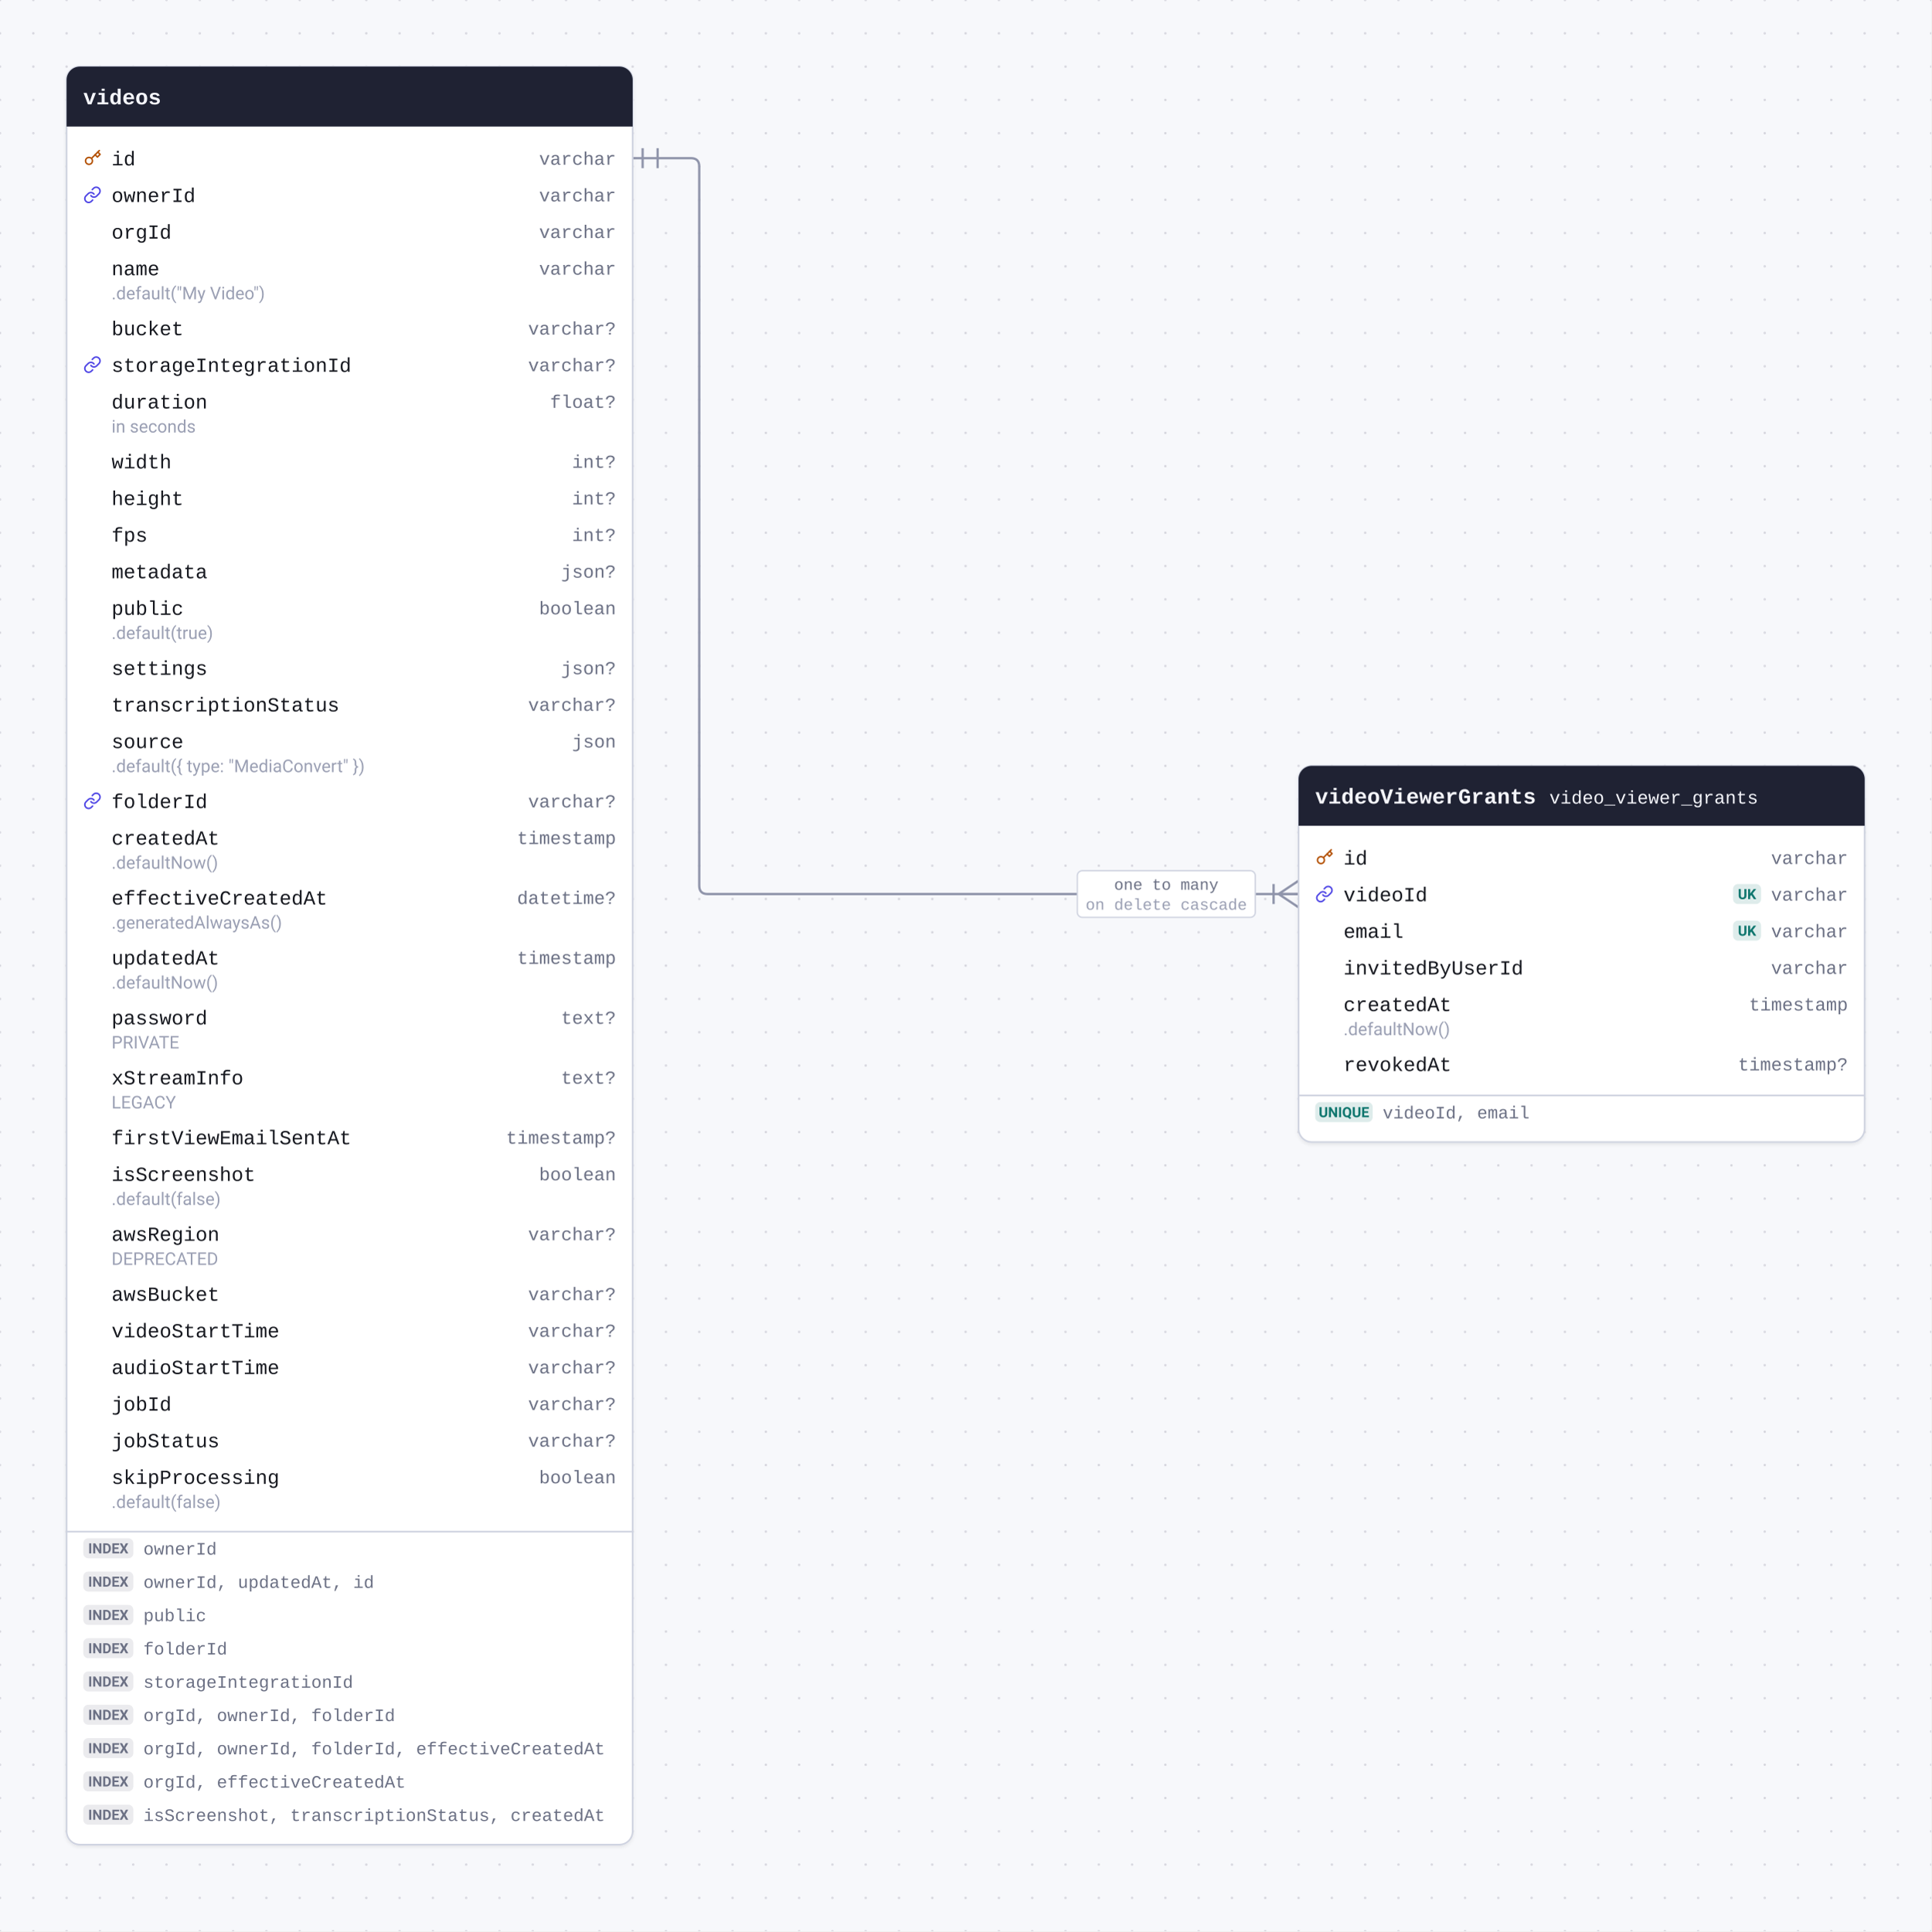
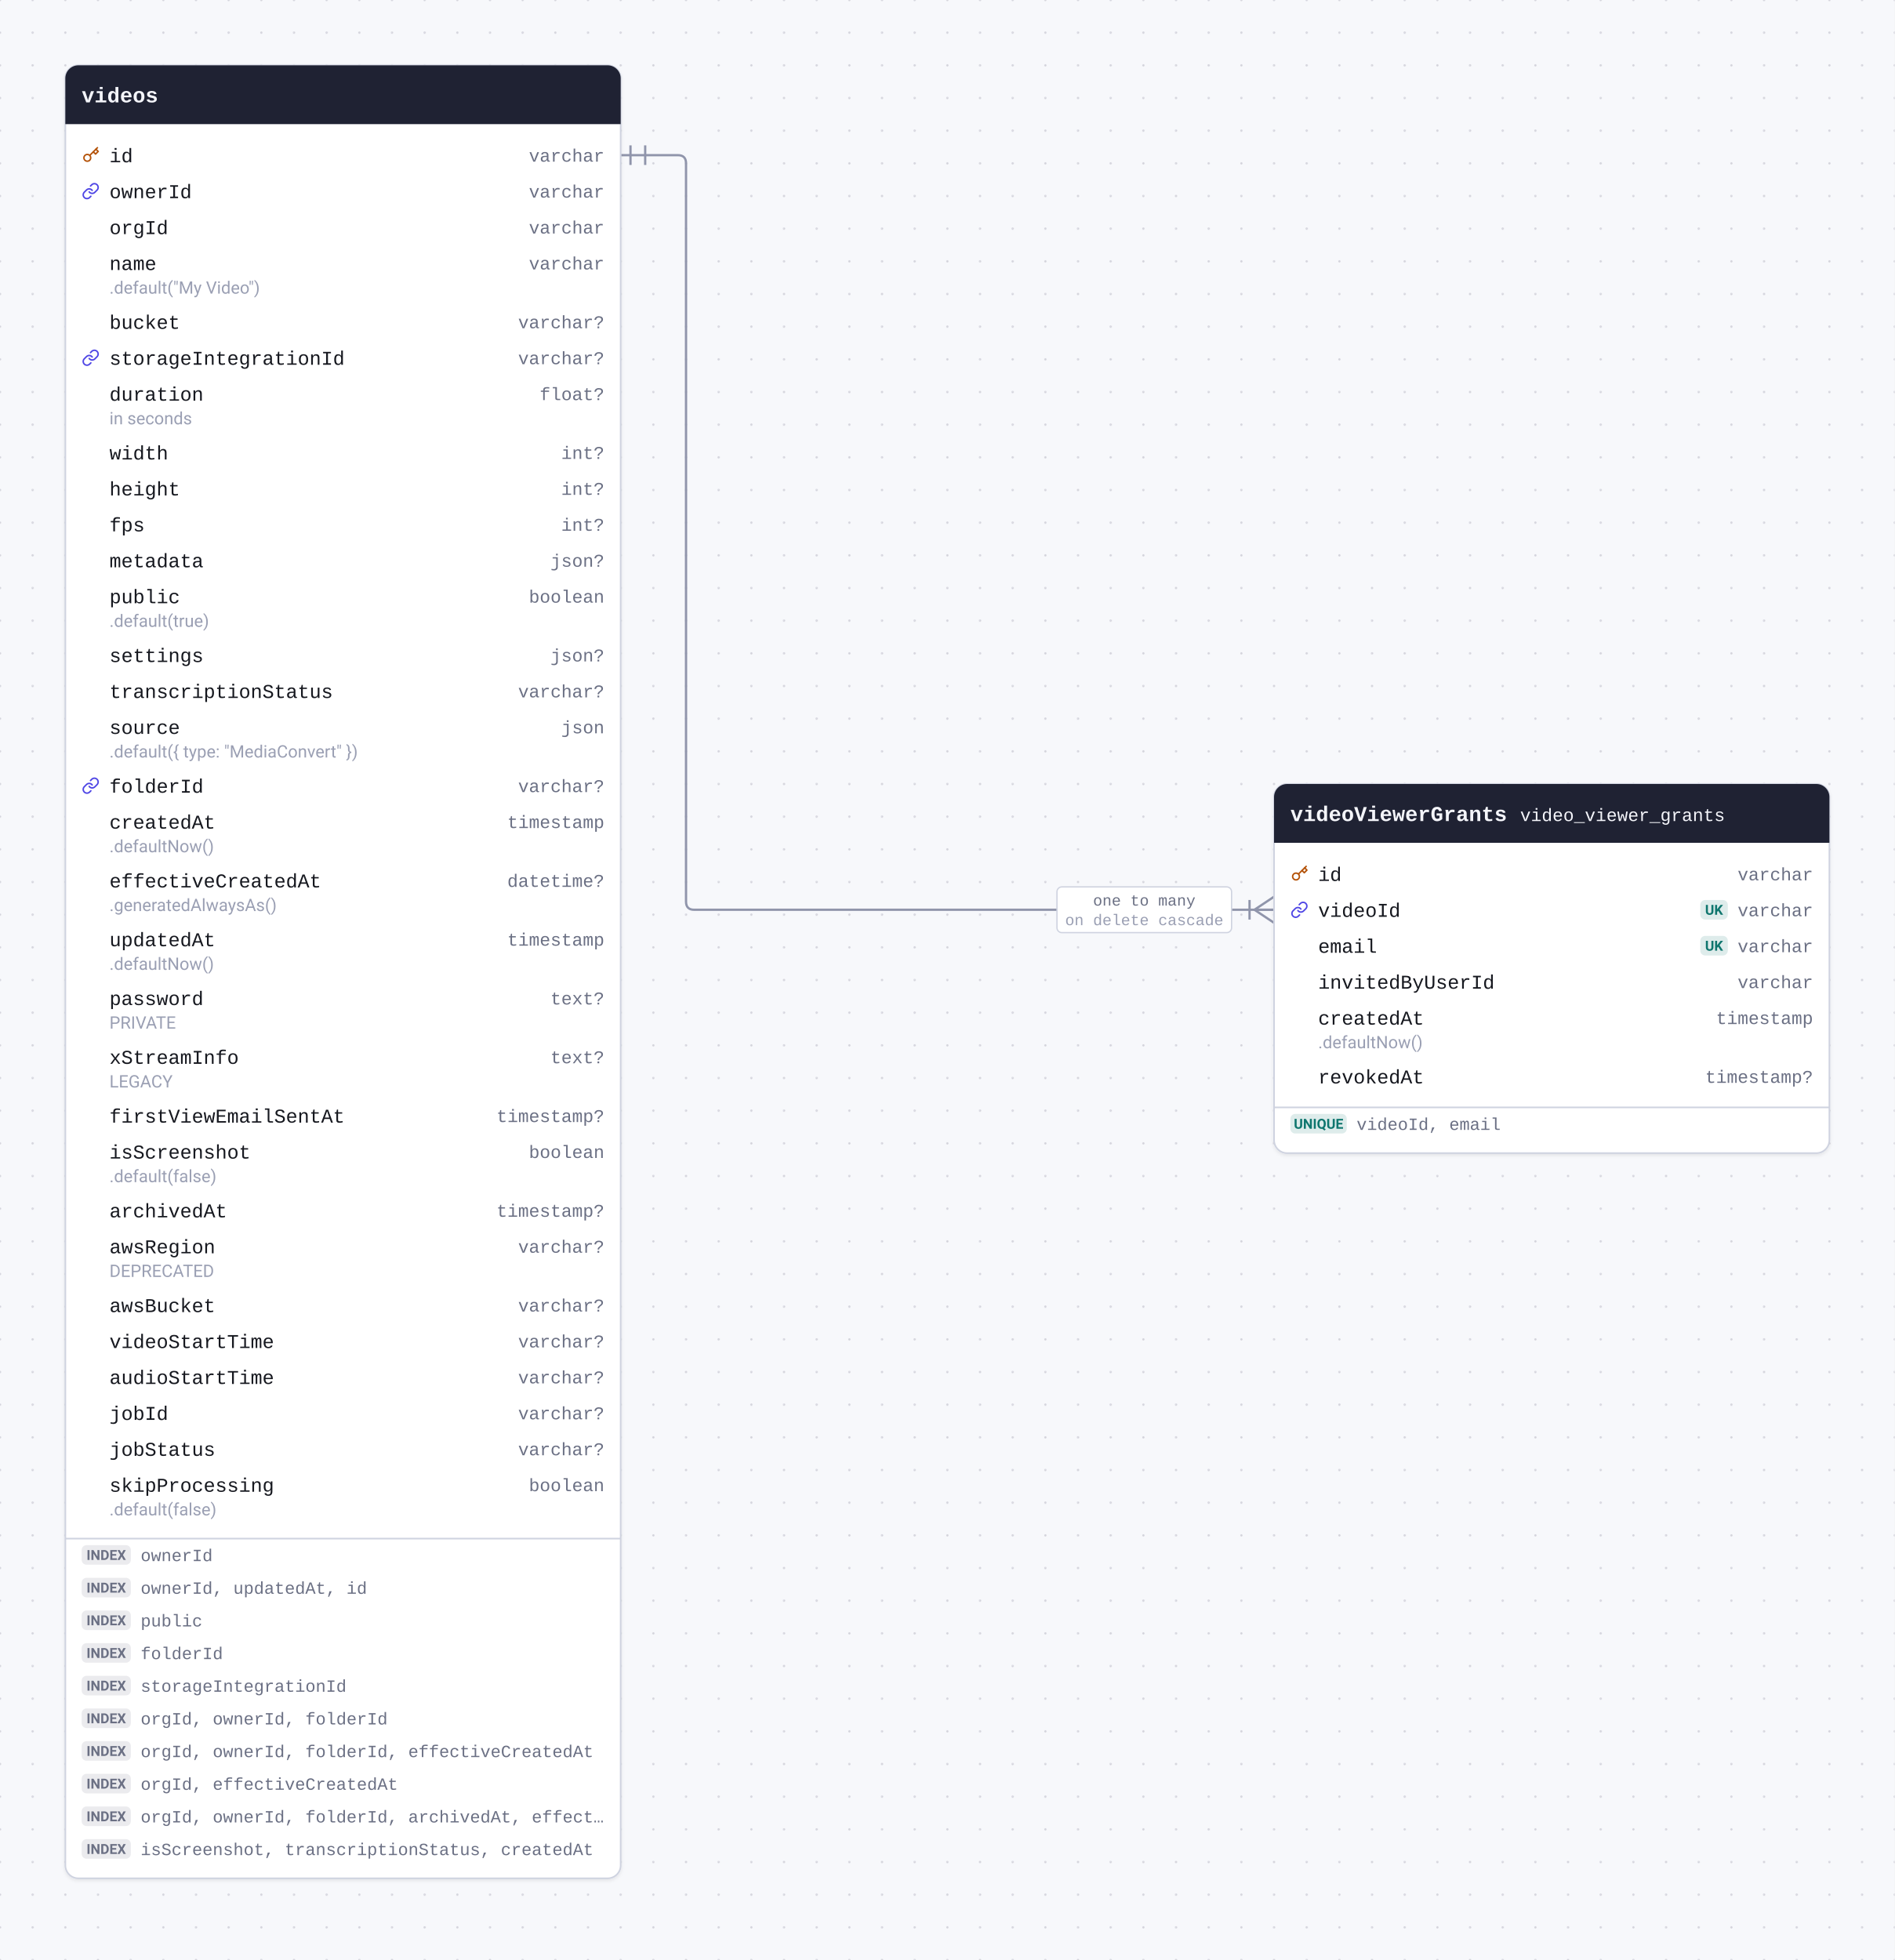
- <svg xmlns="http://www.w3.org/2000/svg" width="1160" height="1160" viewBox="0 0 1160 1160">
+ <svg xmlns="http://www.w3.org/2000/svg" width="1160" height="1200" viewBox="0 0 1160 1200">
  <defs>
    <pattern id="dots" x="-0.7" y="-0.7" width="20" height="20" patternUnits="userSpaceOnUse">
      <circle cx="0.7" cy="0.7" r="0.7" fill="#d4d4dc" />
    </pattern>
    <filter id="node-shadow" x="-5%" y="-5%" width="110%" height="115%">
      <feDropShadow dx="0" dy="1" stdDeviation="1" flood-color="#000000" flood-opacity="0.08" />
    </filter>
  </defs>
-   <rect x="0" y="0" width="1160" height="1160" fill="#f7f8fb" />
-   <rect x="0" y="0" width="1160" height="1160" fill="url(#dots)" />
+   <rect x="0" y="0" width="1160" height="1200" fill="#f7f8fb" />
+   <rect x="0" y="0" width="1160" height="1200" fill="url(#dots)" />
  <g class="relation-edge">
-     <path d="M380 95L400 95L 415,95Q 420,95 420,100L 420,532Q 420,537 425,537L760 537L780 537" fill="none" stroke="#9095ab" stroke-width="1.4" />
+     <path d="M380 95L400 95L 415,95Q 420,95 420,100L 420,552Q 420,557 425,557L760 557L780 557" fill="none" stroke="#9095ab" stroke-width="1.4" />
    <g transform="translate(380 95) scale(-1 1)" fill="none" stroke="#9095ab" stroke-width="1.4">
      <path d="M-6 -6 L-6 6" />
      <path d="M-15 -6 L-15 6" />
    </g>
-     <g transform="translate(780 537)" fill="none" stroke="#9095ab" stroke-width="1.4">
+     <g transform="translate(780 557)" fill="none" stroke="#9095ab" stroke-width="1.4">
      <path d="M0 -8 L-12 0 L0 8 M-12 0 L0 0" />
      <path d="M-15 -6 L-15 6" />
    </g>
  </g>
  <g class="model-node">
    <clipPath id="node-clip-0">
-       <rect x="40" y="40" width="340" height="1068" rx="8" />
+       <rect x="40" y="40" width="340" height="1110" rx="8" />
    </clipPath>
-     <rect x="40" y="40" width="340" height="1068" rx="8" fill="#ffffff" stroke="#cfd3e0" filter="url(#node-shadow)" />
+     <rect x="40" y="40" width="340" height="1110" rx="8" fill="#ffffff" stroke="#cfd3e0" filter="url(#node-shadow)" />
    <rect x="40" y="40" width="340" height="36" fill="#1f2233" clip-path="url(#node-clip-0)" />
    <text x="50" y="62.68" font-family="ui-monospace, SF Mono, Menlo, Consolas, Liberation Mono, DejaVu Sans Mono, monospace" font-size="13" font-weight="700" fill="#f4f5fa">videos</text>
    <g transform="translate(50 89.5) scale(0.46)" fill="none" stroke="#b45309" stroke-width="2" stroke-linecap="round" stroke-linejoin="round">
      <circle cx="7.5" cy="15.5" r="4.5" />
      <path d="m21 2-9.6 9.6" />
      <path d="m15.5 7.5 3 3L22 7l-3-3" />
    </g>
    <text x="67" y="99.32" font-family="ui-monospace, SF Mono, Menlo, Consolas, Liberation Mono, DejaVu Sans Mono, monospace" font-size="12" fill="#16181f">id</text>
    <text x="370" y="98.96" font-family="ui-monospace, SF Mono, Menlo, Consolas, Liberation Mono, DejaVu Sans Mono, monospace" font-size="11" text-anchor="end" fill="#6b7084">varchar</text>
    <g transform="translate(50 111.5) scale(0.46)" fill="none" stroke="#4f46e5" stroke-width="2" stroke-linecap="round" stroke-linejoin="round">
      <path d="M10 13a5 5 0 0 0 7.54.54l3-3a5 5 0 0 0-7.07-7.07l-1.72 1.71" />
      <path d="M14 11a5 5 0 0 0-7.54-.54l-3 3a5 5 0 0 0 7.07 7.07l1.71-1.71" />
    </g>
    <text x="67" y="121.32" font-family="ui-monospace, SF Mono, Menlo, Consolas, Liberation Mono, DejaVu Sans Mono, monospace" font-size="12" fill="#16181f">ownerId</text>
    <text x="370" y="120.96" font-family="ui-monospace, SF Mono, Menlo, Consolas, Liberation Mono, DejaVu Sans Mono, monospace" font-size="11" text-anchor="end" fill="#6b7084">varchar</text>
    <text x="67" y="143.32" font-family="ui-monospace, SF Mono, Menlo, Consolas, Liberation Mono, DejaVu Sans Mono, monospace" font-size="12" fill="#16181f">orgId</text>
    <text x="370" y="142.96" font-family="ui-monospace, SF Mono, Menlo, Consolas, Liberation Mono, DejaVu Sans Mono, monospace" font-size="11" text-anchor="end" fill="#6b7084">varchar</text>
    <text x="67" y="165.32" font-family="ui-monospace, SF Mono, Menlo, Consolas, Liberation Mono, DejaVu Sans Mono, monospace" font-size="12" fill="#16181f">name</text>
    <text x="370" y="164.96" font-family="ui-monospace, SF Mono, Menlo, Consolas, Liberation Mono, DejaVu Sans Mono, monospace" font-size="11" text-anchor="end" fill="#6b7084">varchar</text>
    <text x="67" y="179.78" font-family="ui-sans-serif, -apple-system, Segoe UI, Roboto, Helvetica Neue, Arial, DejaVu Sans, sans-serif" font-size="10.5" fill="#9a9fb3">.default("My Video")</text>
    <text x="67" y="201.32" font-family="ui-monospace, SF Mono, Menlo, Consolas, Liberation Mono, DejaVu Sans Mono, monospace" font-size="12" fill="#16181f">bucket</text>
    <text x="370" y="200.96" font-family="ui-monospace, SF Mono, Menlo, Consolas, Liberation Mono, DejaVu Sans Mono, monospace" font-size="11" text-anchor="end" fill="#6b7084">varchar?</text>
    <g transform="translate(50 213.5) scale(0.46)" fill="none" stroke="#4f46e5" stroke-width="2" stroke-linecap="round" stroke-linejoin="round">
      <path d="M10 13a5 5 0 0 0 7.54.54l3-3a5 5 0 0 0-7.07-7.07l-1.72 1.71" />
      <path d="M14 11a5 5 0 0 0-7.54-.54l-3 3a5 5 0 0 0 7.07 7.07l1.71-1.71" />
    </g>
    <text x="67" y="223.32" font-family="ui-monospace, SF Mono, Menlo, Consolas, Liberation Mono, DejaVu Sans Mono, monospace" font-size="12" fill="#16181f">storageIntegrationId</text>
    <text x="370" y="222.96" font-family="ui-monospace, SF Mono, Menlo, Consolas, Liberation Mono, DejaVu Sans Mono, monospace" font-size="11" text-anchor="end" fill="#6b7084">varchar?</text>
    <text x="67" y="245.32" font-family="ui-monospace, SF Mono, Menlo, Consolas, Liberation Mono, DejaVu Sans Mono, monospace" font-size="12" fill="#16181f">duration</text>
    <text x="370" y="244.96" font-family="ui-monospace, SF Mono, Menlo, Consolas, Liberation Mono, DejaVu Sans Mono, monospace" font-size="11" text-anchor="end" fill="#6b7084">float?</text>
    <text x="67" y="259.78" font-family="ui-sans-serif, -apple-system, Segoe UI, Roboto, Helvetica Neue, Arial, DejaVu Sans, sans-serif" font-size="10.5" fill="#9a9fb3">in seconds</text>
    <text x="67" y="281.32" font-family="ui-monospace, SF Mono, Menlo, Consolas, Liberation Mono, DejaVu Sans Mono, monospace" font-size="12" fill="#16181f">width</text>
    <text x="370" y="280.96" font-family="ui-monospace, SF Mono, Menlo, Consolas, Liberation Mono, DejaVu Sans Mono, monospace" font-size="11" text-anchor="end" fill="#6b7084">int?</text>
    <text x="67" y="303.32" font-family="ui-monospace, SF Mono, Menlo, Consolas, Liberation Mono, DejaVu Sans Mono, monospace" font-size="12" fill="#16181f">height</text>
    <text x="370" y="302.96" font-family="ui-monospace, SF Mono, Menlo, Consolas, Liberation Mono, DejaVu Sans Mono, monospace" font-size="11" text-anchor="end" fill="#6b7084">int?</text>
    <text x="67" y="325.32" font-family="ui-monospace, SF Mono, Menlo, Consolas, Liberation Mono, DejaVu Sans Mono, monospace" font-size="12" fill="#16181f">fps</text>
    <text x="370" y="324.96" font-family="ui-monospace, SF Mono, Menlo, Consolas, Liberation Mono, DejaVu Sans Mono, monospace" font-size="11" text-anchor="end" fill="#6b7084">int?</text>
    <text x="67" y="347.32" font-family="ui-monospace, SF Mono, Menlo, Consolas, Liberation Mono, DejaVu Sans Mono, monospace" font-size="12" fill="#16181f">metadata</text>
    <text x="370" y="346.96" font-family="ui-monospace, SF Mono, Menlo, Consolas, Liberation Mono, DejaVu Sans Mono, monospace" font-size="11" text-anchor="end" fill="#6b7084">json?</text>
    <text x="67" y="369.32" font-family="ui-monospace, SF Mono, Menlo, Consolas, Liberation Mono, DejaVu Sans Mono, monospace" font-size="12" fill="#16181f">public</text>
    <text x="370" y="368.96" font-family="ui-monospace, SF Mono, Menlo, Consolas, Liberation Mono, DejaVu Sans Mono, monospace" font-size="11" text-anchor="end" fill="#6b7084">boolean</text>
    <text x="67" y="383.78" font-family="ui-sans-serif, -apple-system, Segoe UI, Roboto, Helvetica Neue, Arial, DejaVu Sans, sans-serif" font-size="10.5" fill="#9a9fb3">.default(true)</text>
    <text x="67" y="405.32" font-family="ui-monospace, SF Mono, Menlo, Consolas, Liberation Mono, DejaVu Sans Mono, monospace" font-size="12" fill="#16181f">settings</text>
    <text x="370" y="404.96" font-family="ui-monospace, SF Mono, Menlo, Consolas, Liberation Mono, DejaVu Sans Mono, monospace" font-size="11" text-anchor="end" fill="#6b7084">json?</text>
    <text x="67" y="427.32" font-family="ui-monospace, SF Mono, Menlo, Consolas, Liberation Mono, DejaVu Sans Mono, monospace" font-size="12" fill="#16181f">transcriptionStatus</text>
    <text x="370" y="426.96" font-family="ui-monospace, SF Mono, Menlo, Consolas, Liberation Mono, DejaVu Sans Mono, monospace" font-size="11" text-anchor="end" fill="#6b7084">varchar?</text>
    <text x="67" y="449.32" font-family="ui-monospace, SF Mono, Menlo, Consolas, Liberation Mono, DejaVu Sans Mono, monospace" font-size="12" fill="#16181f">source</text>
    <text x="370" y="448.96" font-family="ui-monospace, SF Mono, Menlo, Consolas, Liberation Mono, DejaVu Sans Mono, monospace" font-size="11" text-anchor="end" fill="#6b7084">json</text>
    <text x="67" y="463.78" font-family="ui-sans-serif, -apple-system, Segoe UI, Roboto, Helvetica Neue, Arial, DejaVu Sans, sans-serif" font-size="10.5" fill="#9a9fb3">.default({ type: "MediaConvert" })</text>
    <g transform="translate(50 475.5) scale(0.46)" fill="none" stroke="#4f46e5" stroke-width="2" stroke-linecap="round" stroke-linejoin="round">
      <path d="M10 13a5 5 0 0 0 7.54.54l3-3a5 5 0 0 0-7.07-7.07l-1.72 1.71" />
      <path d="M14 11a5 5 0 0 0-7.54-.54l-3 3a5 5 0 0 0 7.07 7.07l1.71-1.71" />
    </g>
    <text x="67" y="485.32" font-family="ui-monospace, SF Mono, Menlo, Consolas, Liberation Mono, DejaVu Sans Mono, monospace" font-size="12" fill="#16181f">folderId</text>
    <text x="370" y="484.96" font-family="ui-monospace, SF Mono, Menlo, Consolas, Liberation Mono, DejaVu Sans Mono, monospace" font-size="11" text-anchor="end" fill="#6b7084">varchar?</text>
    <text x="67" y="507.32" font-family="ui-monospace, SF Mono, Menlo, Consolas, Liberation Mono, DejaVu Sans Mono, monospace" font-size="12" fill="#16181f">createdAt</text>
    <text x="370" y="506.96" font-family="ui-monospace, SF Mono, Menlo, Consolas, Liberation Mono, DejaVu Sans Mono, monospace" font-size="11" text-anchor="end" fill="#6b7084">timestamp</text>
    <text x="67" y="521.78" font-family="ui-sans-serif, -apple-system, Segoe UI, Roboto, Helvetica Neue, Arial, DejaVu Sans, sans-serif" font-size="10.5" fill="#9a9fb3">.defaultNow()</text>
    <text x="67" y="543.32" font-family="ui-monospace, SF Mono, Menlo, Consolas, Liberation Mono, DejaVu Sans Mono, monospace" font-size="12" fill="#16181f">effectiveCreatedAt</text>
    <text x="370" y="542.96" font-family="ui-monospace, SF Mono, Menlo, Consolas, Liberation Mono, DejaVu Sans Mono, monospace" font-size="11" text-anchor="end" fill="#6b7084">datetime?</text>
    <text x="67" y="557.78" font-family="ui-sans-serif, -apple-system, Segoe UI, Roboto, Helvetica Neue, Arial, DejaVu Sans, sans-serif" font-size="10.5" fill="#9a9fb3">.generatedAlwaysAs()</text>
    <text x="67" y="579.32" font-family="ui-monospace, SF Mono, Menlo, Consolas, Liberation Mono, DejaVu Sans Mono, monospace" font-size="12" fill="#16181f">updatedAt</text>
    <text x="370" y="578.96" font-family="ui-monospace, SF Mono, Menlo, Consolas, Liberation Mono, DejaVu Sans Mono, monospace" font-size="11" text-anchor="end" fill="#6b7084">timestamp</text>
    <text x="67" y="593.78" font-family="ui-sans-serif, -apple-system, Segoe UI, Roboto, Helvetica Neue, Arial, DejaVu Sans, sans-serif" font-size="10.5" fill="#9a9fb3">.defaultNow()</text>
    <text x="67" y="615.32" font-family="ui-monospace, SF Mono, Menlo, Consolas, Liberation Mono, DejaVu Sans Mono, monospace" font-size="12" fill="#16181f">password</text>
    <text x="370" y="614.96" font-family="ui-monospace, SF Mono, Menlo, Consolas, Liberation Mono, DejaVu Sans Mono, monospace" font-size="11" text-anchor="end" fill="#6b7084">text?</text>
    <text x="67" y="629.78" font-family="ui-sans-serif, -apple-system, Segoe UI, Roboto, Helvetica Neue, Arial, DejaVu Sans, sans-serif" font-size="10.5" fill="#9a9fb3">PRIVATE</text>
    <text x="67" y="651.32" font-family="ui-monospace, SF Mono, Menlo, Consolas, Liberation Mono, DejaVu Sans Mono, monospace" font-size="12" fill="#16181f">xStreamInfo</text>
    <text x="370" y="650.96" font-family="ui-monospace, SF Mono, Menlo, Consolas, Liberation Mono, DejaVu Sans Mono, monospace" font-size="11" text-anchor="end" fill="#6b7084">text?</text>
    <text x="67" y="665.78" font-family="ui-sans-serif, -apple-system, Segoe UI, Roboto, Helvetica Neue, Arial, DejaVu Sans, sans-serif" font-size="10.5" fill="#9a9fb3">LEGACY</text>
    <text x="67" y="687.32" font-family="ui-monospace, SF Mono, Menlo, Consolas, Liberation Mono, DejaVu Sans Mono, monospace" font-size="12" fill="#16181f">firstViewEmailSentAt</text>
    <text x="370" y="686.96" font-family="ui-monospace, SF Mono, Menlo, Consolas, Liberation Mono, DejaVu Sans Mono, monospace" font-size="11" text-anchor="end" fill="#6b7084">timestamp?</text>
    <text x="67" y="709.32" font-family="ui-monospace, SF Mono, Menlo, Consolas, Liberation Mono, DejaVu Sans Mono, monospace" font-size="12" fill="#16181f">isScreenshot</text>
    <text x="370" y="708.96" font-family="ui-monospace, SF Mono, Menlo, Consolas, Liberation Mono, DejaVu Sans Mono, monospace" font-size="11" text-anchor="end" fill="#6b7084">boolean</text>
    <text x="67" y="723.78" font-family="ui-sans-serif, -apple-system, Segoe UI, Roboto, Helvetica Neue, Arial, DejaVu Sans, sans-serif" font-size="10.5" fill="#9a9fb3">.default(false)</text>
-     <text x="67" y="745.32" font-family="ui-monospace, SF Mono, Menlo, Consolas, Liberation Mono, DejaVu Sans Mono, monospace" font-size="12" fill="#16181f">awsRegion</text>
-     <text x="370" y="744.96" font-family="ui-monospace, SF Mono, Menlo, Consolas, Liberation Mono, DejaVu Sans Mono, monospace" font-size="11" text-anchor="end" fill="#6b7084">varchar?</text>
-     <text x="67" y="759.78" font-family="ui-sans-serif, -apple-system, Segoe UI, Roboto, Helvetica Neue, Arial, DejaVu Sans, sans-serif" font-size="10.5" fill="#9a9fb3">DEPRECATED</text>
-     <text x="67" y="781.32" font-family="ui-monospace, SF Mono, Menlo, Consolas, Liberation Mono, DejaVu Sans Mono, monospace" font-size="12" fill="#16181f">awsBucket</text>
-     <text x="370" y="780.96" font-family="ui-monospace, SF Mono, Menlo, Consolas, Liberation Mono, DejaVu Sans Mono, monospace" font-size="11" text-anchor="end" fill="#6b7084">varchar?</text>
-     <text x="67" y="803.32" font-family="ui-monospace, SF Mono, Menlo, Consolas, Liberation Mono, DejaVu Sans Mono, monospace" font-size="12" fill="#16181f">videoStartTime</text>
+     <text x="67" y="745.32" font-family="ui-monospace, SF Mono, Menlo, Consolas, Liberation Mono, DejaVu Sans Mono, monospace" font-size="12" fill="#16181f">archivedAt</text>
+     <text x="370" y="744.96" font-family="ui-monospace, SF Mono, Menlo, Consolas, Liberation Mono, DejaVu Sans Mono, monospace" font-size="11" text-anchor="end" fill="#6b7084">timestamp?</text>
+     <text x="67" y="767.32" font-family="ui-monospace, SF Mono, Menlo, Consolas, Liberation Mono, DejaVu Sans Mono, monospace" font-size="12" fill="#16181f">awsRegion</text>
+     <text x="370" y="766.96" font-family="ui-monospace, SF Mono, Menlo, Consolas, Liberation Mono, DejaVu Sans Mono, monospace" font-size="11" text-anchor="end" fill="#6b7084">varchar?</text>
+     <text x="67" y="781.78" font-family="ui-sans-serif, -apple-system, Segoe UI, Roboto, Helvetica Neue, Arial, DejaVu Sans, sans-serif" font-size="10.5" fill="#9a9fb3">DEPRECATED</text>
+     <text x="67" y="803.32" font-family="ui-monospace, SF Mono, Menlo, Consolas, Liberation Mono, DejaVu Sans Mono, monospace" font-size="12" fill="#16181f">awsBucket</text>
    <text x="370" y="802.96" font-family="ui-monospace, SF Mono, Menlo, Consolas, Liberation Mono, DejaVu Sans Mono, monospace" font-size="11" text-anchor="end" fill="#6b7084">varchar?</text>
-     <text x="67" y="825.32" font-family="ui-monospace, SF Mono, Menlo, Consolas, Liberation Mono, DejaVu Sans Mono, monospace" font-size="12" fill="#16181f">audioStartTime</text>
+     <text x="67" y="825.32" font-family="ui-monospace, SF Mono, Menlo, Consolas, Liberation Mono, DejaVu Sans Mono, monospace" font-size="12" fill="#16181f">videoStartTime</text>
    <text x="370" y="824.96" font-family="ui-monospace, SF Mono, Menlo, Consolas, Liberation Mono, DejaVu Sans Mono, monospace" font-size="11" text-anchor="end" fill="#6b7084">varchar?</text>
-     <text x="67" y="847.32" font-family="ui-monospace, SF Mono, Menlo, Consolas, Liberation Mono, DejaVu Sans Mono, monospace" font-size="12" fill="#16181f">jobId</text>
+     <text x="67" y="847.32" font-family="ui-monospace, SF Mono, Menlo, Consolas, Liberation Mono, DejaVu Sans Mono, monospace" font-size="12" fill="#16181f">audioStartTime</text>
    <text x="370" y="846.96" font-family="ui-monospace, SF Mono, Menlo, Consolas, Liberation Mono, DejaVu Sans Mono, monospace" font-size="11" text-anchor="end" fill="#6b7084">varchar?</text>
-     <text x="67" y="869.32" font-family="ui-monospace, SF Mono, Menlo, Consolas, Liberation Mono, DejaVu Sans Mono, monospace" font-size="12" fill="#16181f">jobStatus</text>
+     <text x="67" y="869.32" font-family="ui-monospace, SF Mono, Menlo, Consolas, Liberation Mono, DejaVu Sans Mono, monospace" font-size="12" fill="#16181f">jobId</text>
    <text x="370" y="868.96" font-family="ui-monospace, SF Mono, Menlo, Consolas, Liberation Mono, DejaVu Sans Mono, monospace" font-size="11" text-anchor="end" fill="#6b7084">varchar?</text>
-     <text x="67" y="891.32" font-family="ui-monospace, SF Mono, Menlo, Consolas, Liberation Mono, DejaVu Sans Mono, monospace" font-size="12" fill="#16181f">skipProcessing</text>
-     <text x="370" y="890.96" font-family="ui-monospace, SF Mono, Menlo, Consolas, Liberation Mono, DejaVu Sans Mono, monospace" font-size="11" text-anchor="end" fill="#6b7084">boolean</text>
-     <text x="67" y="905.78" font-family="ui-sans-serif, -apple-system, Segoe UI, Roboto, Helvetica Neue, Arial, DejaVu Sans, sans-serif" font-size="10.5" fill="#9a9fb3">.default(false)</text>
-     <path d="M40 920H380" stroke="#cfd3e0" stroke-width="1" />
-     <rect x="50" y="924" width="30.1" height="12" rx="3" fill="#6b7084" fill-opacity="0.14" />
-     <text x="65.05" y="933.06" font-family="ui-sans-serif, -apple-system, Segoe UI, Roboto, Helvetica Neue, Arial, DejaVu Sans, sans-serif" font-size="8.5" font-weight="600" text-anchor="middle" fill="#6b7084">INDEX</text>
-     <text x="86.1" y="933.78" font-family="ui-monospace, SF Mono, Menlo, Consolas, Liberation Mono, DejaVu Sans Mono, monospace" font-size="10.5" fill="#6b7084">ownerId</text>
-     <rect x="50" y="944" width="30.1" height="12" rx="3" fill="#6b7084" fill-opacity="0.14" />
-     <text x="65.05" y="953.06" font-family="ui-sans-serif, -apple-system, Segoe UI, Roboto, Helvetica Neue, Arial, DejaVu Sans, sans-serif" font-size="8.5" font-weight="600" text-anchor="middle" fill="#6b7084">INDEX</text>
-     <text x="86.1" y="953.78" font-family="ui-monospace, SF Mono, Menlo, Consolas, Liberation Mono, DejaVu Sans Mono, monospace" font-size="10.5" fill="#6b7084">ownerId, updatedAt, id</text>
-     <rect x="50" y="964" width="30.1" height="12" rx="3" fill="#6b7084" fill-opacity="0.14" />
-     <text x="65.05" y="973.06" font-family="ui-sans-serif, -apple-system, Segoe UI, Roboto, Helvetica Neue, Arial, DejaVu Sans, sans-serif" font-size="8.5" font-weight="600" text-anchor="middle" fill="#6b7084">INDEX</text>
-     <text x="86.1" y="973.78" font-family="ui-monospace, SF Mono, Menlo, Consolas, Liberation Mono, DejaVu Sans Mono, monospace" font-size="10.5" fill="#6b7084">public</text>
-     <rect x="50" y="984" width="30.1" height="12" rx="3" fill="#6b7084" fill-opacity="0.14" />
-     <text x="65.05" y="993.06" font-family="ui-sans-serif, -apple-system, Segoe UI, Roboto, Helvetica Neue, Arial, DejaVu Sans, sans-serif" font-size="8.5" font-weight="600" text-anchor="middle" fill="#6b7084">INDEX</text>
-     <text x="86.1" y="993.78" font-family="ui-monospace, SF Mono, Menlo, Consolas, Liberation Mono, DejaVu Sans Mono, monospace" font-size="10.5" fill="#6b7084">folderId</text>
-     <rect x="50" y="1004" width="30.1" height="12" rx="3" fill="#6b7084" fill-opacity="0.14" />
-     <text x="65.05" y="1013.06" font-family="ui-sans-serif, -apple-system, Segoe UI, Roboto, Helvetica Neue, Arial, DejaVu Sans, sans-serif" font-size="8.5" font-weight="600" text-anchor="middle" fill="#6b7084">INDEX</text>
-     <text x="86.1" y="1013.78" font-family="ui-monospace, SF Mono, Menlo, Consolas, Liberation Mono, DejaVu Sans Mono, monospace" font-size="10.5" fill="#6b7084">storageIntegrationId</text>
-     <rect x="50" y="1024" width="30.1" height="12" rx="3" fill="#6b7084" fill-opacity="0.14" />
-     <text x="65.05" y="1033.06" font-family="ui-sans-serif, -apple-system, Segoe UI, Roboto, Helvetica Neue, Arial, DejaVu Sans, sans-serif" font-size="8.5" font-weight="600" text-anchor="middle" fill="#6b7084">INDEX</text>
-     <text x="86.1" y="1033.78" font-family="ui-monospace, SF Mono, Menlo, Consolas, Liberation Mono, DejaVu Sans Mono, monospace" font-size="10.5" fill="#6b7084">orgId, ownerId, folderId</text>
-     <rect x="50" y="1044" width="30.1" height="12" rx="3" fill="#6b7084" fill-opacity="0.14" />
-     <text x="65.05" y="1053.06" font-family="ui-sans-serif, -apple-system, Segoe UI, Roboto, Helvetica Neue, Arial, DejaVu Sans, sans-serif" font-size="8.5" font-weight="600" text-anchor="middle" fill="#6b7084">INDEX</text>
-     <text x="86.1" y="1053.78" font-family="ui-monospace, SF Mono, Menlo, Consolas, Liberation Mono, DejaVu Sans Mono, monospace" font-size="10.5" fill="#6b7084">orgId, ownerId, folderId, effectiveCreatedAt</text>
-     <rect x="50" y="1064" width="30.1" height="12" rx="3" fill="#6b7084" fill-opacity="0.14" />
-     <text x="65.05" y="1073.06" font-family="ui-sans-serif, -apple-system, Segoe UI, Roboto, Helvetica Neue, Arial, DejaVu Sans, sans-serif" font-size="8.5" font-weight="600" text-anchor="middle" fill="#6b7084">INDEX</text>
-     <text x="86.1" y="1073.78" font-family="ui-monospace, SF Mono, Menlo, Consolas, Liberation Mono, DejaVu Sans Mono, monospace" font-size="10.5" fill="#6b7084">orgId, effectiveCreatedAt</text>
-     <rect x="50" y="1084" width="30.1" height="12" rx="3" fill="#6b7084" fill-opacity="0.14" />
-     <text x="65.05" y="1093.06" font-family="ui-sans-serif, -apple-system, Segoe UI, Roboto, Helvetica Neue, Arial, DejaVu Sans, sans-serif" font-size="8.5" font-weight="600" text-anchor="middle" fill="#6b7084">INDEX</text>
-     <text x="86.1" y="1093.78" font-family="ui-monospace, SF Mono, Menlo, Consolas, Liberation Mono, DejaVu Sans Mono, monospace" font-size="10.5" fill="#6b7084">isScreenshot, transcriptionStatus, createdAt</text>
+     <text x="67" y="891.32" font-family="ui-monospace, SF Mono, Menlo, Consolas, Liberation Mono, DejaVu Sans Mono, monospace" font-size="12" fill="#16181f">jobStatus</text>
+     <text x="370" y="890.96" font-family="ui-monospace, SF Mono, Menlo, Consolas, Liberation Mono, DejaVu Sans Mono, monospace" font-size="11" text-anchor="end" fill="#6b7084">varchar?</text>
+     <text x="67" y="913.32" font-family="ui-monospace, SF Mono, Menlo, Consolas, Liberation Mono, DejaVu Sans Mono, monospace" font-size="12" fill="#16181f">skipProcessing</text>
+     <text x="370" y="912.96" font-family="ui-monospace, SF Mono, Menlo, Consolas, Liberation Mono, DejaVu Sans Mono, monospace" font-size="11" text-anchor="end" fill="#6b7084">boolean</text>
+     <text x="67" y="927.78" font-family="ui-sans-serif, -apple-system, Segoe UI, Roboto, Helvetica Neue, Arial, DejaVu Sans, sans-serif" font-size="10.5" fill="#9a9fb3">.default(false)</text>
+     <path d="M40 942H380" stroke="#cfd3e0" stroke-width="1" />
+     <rect x="50" y="946" width="30.1" height="12" rx="3" fill="#6b7084" fill-opacity="0.14" />
+     <text x="65.05" y="955.06" font-family="ui-sans-serif, -apple-system, Segoe UI, Roboto, Helvetica Neue, Arial, DejaVu Sans, sans-serif" font-size="8.5" font-weight="600" text-anchor="middle" fill="#6b7084">INDEX</text>
+     <text x="86.1" y="955.78" font-family="ui-monospace, SF Mono, Menlo, Consolas, Liberation Mono, DejaVu Sans Mono, monospace" font-size="10.5" fill="#6b7084">ownerId</text>
+     <rect x="50" y="966" width="30.1" height="12" rx="3" fill="#6b7084" fill-opacity="0.14" />
+     <text x="65.05" y="975.06" font-family="ui-sans-serif, -apple-system, Segoe UI, Roboto, Helvetica Neue, Arial, DejaVu Sans, sans-serif" font-size="8.5" font-weight="600" text-anchor="middle" fill="#6b7084">INDEX</text>
+     <text x="86.1" y="975.78" font-family="ui-monospace, SF Mono, Menlo, Consolas, Liberation Mono, DejaVu Sans Mono, monospace" font-size="10.5" fill="#6b7084">ownerId, updatedAt, id</text>
+     <rect x="50" y="986" width="30.1" height="12" rx="3" fill="#6b7084" fill-opacity="0.14" />
+     <text x="65.05" y="995.06" font-family="ui-sans-serif, -apple-system, Segoe UI, Roboto, Helvetica Neue, Arial, DejaVu Sans, sans-serif" font-size="8.5" font-weight="600" text-anchor="middle" fill="#6b7084">INDEX</text>
+     <text x="86.1" y="995.78" font-family="ui-monospace, SF Mono, Menlo, Consolas, Liberation Mono, DejaVu Sans Mono, monospace" font-size="10.5" fill="#6b7084">public</text>
+     <rect x="50" y="1006" width="30.1" height="12" rx="3" fill="#6b7084" fill-opacity="0.14" />
+     <text x="65.05" y="1015.06" font-family="ui-sans-serif, -apple-system, Segoe UI, Roboto, Helvetica Neue, Arial, DejaVu Sans, sans-serif" font-size="8.5" font-weight="600" text-anchor="middle" fill="#6b7084">INDEX</text>
+     <text x="86.1" y="1015.78" font-family="ui-monospace, SF Mono, Menlo, Consolas, Liberation Mono, DejaVu Sans Mono, monospace" font-size="10.5" fill="#6b7084">folderId</text>
+     <rect x="50" y="1026" width="30.1" height="12" rx="3" fill="#6b7084" fill-opacity="0.14" />
+     <text x="65.05" y="1035.06" font-family="ui-sans-serif, -apple-system, Segoe UI, Roboto, Helvetica Neue, Arial, DejaVu Sans, sans-serif" font-size="8.5" font-weight="600" text-anchor="middle" fill="#6b7084">INDEX</text>
+     <text x="86.1" y="1035.78" font-family="ui-monospace, SF Mono, Menlo, Consolas, Liberation Mono, DejaVu Sans Mono, monospace" font-size="10.5" fill="#6b7084">storageIntegrationId</text>
+     <rect x="50" y="1046" width="30.1" height="12" rx="3" fill="#6b7084" fill-opacity="0.14" />
+     <text x="65.05" y="1055.06" font-family="ui-sans-serif, -apple-system, Segoe UI, Roboto, Helvetica Neue, Arial, DejaVu Sans, sans-serif" font-size="8.5" font-weight="600" text-anchor="middle" fill="#6b7084">INDEX</text>
+     <text x="86.1" y="1055.78" font-family="ui-monospace, SF Mono, Menlo, Consolas, Liberation Mono, DejaVu Sans Mono, monospace" font-size="10.5" fill="#6b7084">orgId, ownerId, folderId</text>
+     <rect x="50" y="1066" width="30.1" height="12" rx="3" fill="#6b7084" fill-opacity="0.14" />
+     <text x="65.05" y="1075.06" font-family="ui-sans-serif, -apple-system, Segoe UI, Roboto, Helvetica Neue, Arial, DejaVu Sans, sans-serif" font-size="8.5" font-weight="600" text-anchor="middle" fill="#6b7084">INDEX</text>
+     <text x="86.1" y="1075.78" font-family="ui-monospace, SF Mono, Menlo, Consolas, Liberation Mono, DejaVu Sans Mono, monospace" font-size="10.5" fill="#6b7084">orgId, ownerId, folderId, effectiveCreatedAt</text>
+     <rect x="50" y="1086" width="30.1" height="12" rx="3" fill="#6b7084" fill-opacity="0.14" />
+     <text x="65.05" y="1095.06" font-family="ui-sans-serif, -apple-system, Segoe UI, Roboto, Helvetica Neue, Arial, DejaVu Sans, sans-serif" font-size="8.5" font-weight="600" text-anchor="middle" fill="#6b7084">INDEX</text>
+     <text x="86.1" y="1095.78" font-family="ui-monospace, SF Mono, Menlo, Consolas, Liberation Mono, DejaVu Sans Mono, monospace" font-size="10.5" fill="#6b7084">orgId, effectiveCreatedAt</text>
+     <rect x="50" y="1106" width="30.1" height="12" rx="3" fill="#6b7084" fill-opacity="0.14" />
+     <text x="65.05" y="1115.06" font-family="ui-sans-serif, -apple-system, Segoe UI, Roboto, Helvetica Neue, Arial, DejaVu Sans, sans-serif" font-size="8.5" font-weight="600" text-anchor="middle" fill="#6b7084">INDEX</text>
+     <text x="86.1" y="1115.78" font-family="ui-monospace, SF Mono, Menlo, Consolas, Liberation Mono, DejaVu Sans Mono, monospace" font-size="10.5" fill="#6b7084">orgId, ownerId, folderId, archivedAt, effect…</text>
+     <rect x="50" y="1126" width="30.1" height="12" rx="3" fill="#6b7084" fill-opacity="0.14" />
+     <text x="65.05" y="1135.06" font-family="ui-sans-serif, -apple-system, Segoe UI, Roboto, Helvetica Neue, Arial, DejaVu Sans, sans-serif" font-size="8.5" font-weight="600" text-anchor="middle" fill="#6b7084">INDEX</text>
+     <text x="86.1" y="1135.78" font-family="ui-monospace, SF Mono, Menlo, Consolas, Liberation Mono, DejaVu Sans Mono, monospace" font-size="10.5" fill="#6b7084">isScreenshot, transcriptionStatus, createdAt</text>
  </g>
  <g class="model-node">
    <clipPath id="node-clip-1">
-       <rect x="780" y="460" width="340" height="226" rx="8" />
+       <rect x="780" y="480" width="340" height="226" rx="8" />
    </clipPath>
-     <rect x="780" y="460" width="340" height="226" rx="8" fill="#ffffff" stroke="#cfd3e0" filter="url(#node-shadow)" />
-     <rect x="780" y="460" width="340" height="36" fill="#1f2233" clip-path="url(#node-clip-1)" />
-     <text x="790" y="482.68" font-family="ui-monospace, SF Mono, Menlo, Consolas, Liberation Mono, DejaVu Sans Mono, monospace" font-size="13" font-weight="700" fill="#f4f5fa">videoViewerGrants<tspan dx="8" font-size="11" font-weight="400" opacity="0.6">video_viewer_grants</tspan>
+     <rect x="780" y="480" width="340" height="226" rx="8" fill="#ffffff" stroke="#cfd3e0" filter="url(#node-shadow)" />
+     <rect x="780" y="480" width="340" height="36" fill="#1f2233" clip-path="url(#node-clip-1)" />
+     <text x="790" y="502.68" font-family="ui-monospace, SF Mono, Menlo, Consolas, Liberation Mono, DejaVu Sans Mono, monospace" font-size="13" font-weight="700" fill="#f4f5fa">videoViewerGrants<tspan dx="8" font-size="11" font-weight="400" opacity="0.6">video_viewer_grants</tspan>
    </text>
-     <g transform="translate(790 509.5) scale(0.46)" fill="none" stroke="#b45309" stroke-width="2" stroke-linecap="round" stroke-linejoin="round">
+     <g transform="translate(790 529.5) scale(0.46)" fill="none" stroke="#b45309" stroke-width="2" stroke-linecap="round" stroke-linejoin="round">
      <circle cx="7.5" cy="15.5" r="4.5" />
      <path d="m21 2-9.6 9.6" />
      <path d="m15.5 7.5 3 3L22 7l-3-3" />
    </g>
-     <text x="807" y="519.32" font-family="ui-monospace, SF Mono, Menlo, Consolas, Liberation Mono, DejaVu Sans Mono, monospace" font-size="12" fill="#16181f">id</text>
-     <text x="1110" y="518.96" font-family="ui-monospace, SF Mono, Menlo, Consolas, Liberation Mono, DejaVu Sans Mono, monospace" font-size="11" text-anchor="end" fill="#6b7084">varchar</text>
-     <g transform="translate(790 531.5) scale(0.46)" fill="none" stroke="#4f46e5" stroke-width="2" stroke-linecap="round" stroke-linejoin="round">
+     <text x="807" y="539.32" font-family="ui-monospace, SF Mono, Menlo, Consolas, Liberation Mono, DejaVu Sans Mono, monospace" font-size="12" fill="#16181f">id</text>
+     <text x="1110" y="538.96" font-family="ui-monospace, SF Mono, Menlo, Consolas, Liberation Mono, DejaVu Sans Mono, monospace" font-size="11" text-anchor="end" fill="#6b7084">varchar</text>
+     <g transform="translate(790 551.5) scale(0.46)" fill="none" stroke="#4f46e5" stroke-width="2" stroke-linecap="round" stroke-linejoin="round">
      <path d="M10 13a5 5 0 0 0 7.54.54l3-3a5 5 0 0 0-7.07-7.07l-1.72 1.71" />
      <path d="M14 11a5 5 0 0 0-7.54-.54l-3 3a5 5 0 0 0 7.07 7.07l1.71-1.71" />
    </g>
-     <rect x="1040.96" y="531" width="16.84" height="12" rx="3" fill="#0f766e" fill-opacity="0.14" />
-     <text x="1049.38" y="540.06" font-family="ui-sans-serif, -apple-system, Segoe UI, Roboto, Helvetica Neue, Arial, DejaVu Sans, sans-serif" font-size="8.5" font-weight="600" text-anchor="middle" fill="#0f766e">UK</text>
-     <text x="807" y="541.32" font-family="ui-monospace, SF Mono, Menlo, Consolas, Liberation Mono, DejaVu Sans Mono, monospace" font-size="12" fill="#16181f">videoId</text>
-     <text x="1110" y="540.96" font-family="ui-monospace, SF Mono, Menlo, Consolas, Liberation Mono, DejaVu Sans Mono, monospace" font-size="11" text-anchor="end" fill="#6b7084">varchar</text>
-     <rect x="1040.96" y="553" width="16.84" height="12" rx="3" fill="#0f766e" fill-opacity="0.14" />
-     <text x="1049.38" y="562.06" font-family="ui-sans-serif, -apple-system, Segoe UI, Roboto, Helvetica Neue, Arial, DejaVu Sans, sans-serif" font-size="8.5" font-weight="600" text-anchor="middle" fill="#0f766e">UK</text>
-     <text x="807" y="563.32" font-family="ui-monospace, SF Mono, Menlo, Consolas, Liberation Mono, DejaVu Sans Mono, monospace" font-size="12" fill="#16181f">email</text>
-     <text x="1110" y="562.96" font-family="ui-monospace, SF Mono, Menlo, Consolas, Liberation Mono, DejaVu Sans Mono, monospace" font-size="11" text-anchor="end" fill="#6b7084">varchar</text>
-     <text x="807" y="585.32" font-family="ui-monospace, SF Mono, Menlo, Consolas, Liberation Mono, DejaVu Sans Mono, monospace" font-size="12" fill="#16181f">invitedByUserId</text>
-     <text x="1110" y="584.96" font-family="ui-monospace, SF Mono, Menlo, Consolas, Liberation Mono, DejaVu Sans Mono, monospace" font-size="11" text-anchor="end" fill="#6b7084">varchar</text>
-     <text x="807" y="607.32" font-family="ui-monospace, SF Mono, Menlo, Consolas, Liberation Mono, DejaVu Sans Mono, monospace" font-size="12" fill="#16181f">createdAt</text>
-     <text x="1110" y="606.96" font-family="ui-monospace, SF Mono, Menlo, Consolas, Liberation Mono, DejaVu Sans Mono, monospace" font-size="11" text-anchor="end" fill="#6b7084">timestamp</text>
-     <text x="807" y="621.78" font-family="ui-sans-serif, -apple-system, Segoe UI, Roboto, Helvetica Neue, Arial, DejaVu Sans, sans-serif" font-size="10.5" fill="#9a9fb3">.defaultNow()</text>
-     <text x="807" y="643.32" font-family="ui-monospace, SF Mono, Menlo, Consolas, Liberation Mono, DejaVu Sans Mono, monospace" font-size="12" fill="#16181f">revokedAt</text>
-     <text x="1110" y="642.96" font-family="ui-monospace, SF Mono, Menlo, Consolas, Liberation Mono, DejaVu Sans Mono, monospace" font-size="11" text-anchor="end" fill="#6b7084">timestamp?</text>
-     <path d="M780 658H1120" stroke="#cfd3e0" stroke-width="1" />
-     <rect x="790" y="662" width="34.52" height="12" rx="3" fill="#0f766e" fill-opacity="0.14" />
-     <text x="807.26" y="671.06" font-family="ui-sans-serif, -apple-system, Segoe UI, Roboto, Helvetica Neue, Arial, DejaVu Sans, sans-serif" font-size="8.5" font-weight="600" text-anchor="middle" fill="#0f766e">UNIQUE</text>
-     <text x="830.52" y="671.78" font-family="ui-monospace, SF Mono, Menlo, Consolas, Liberation Mono, DejaVu Sans Mono, monospace" font-size="10.5" fill="#6b7084">videoId, email</text>
+     <rect x="1040.96" y="551" width="16.84" height="12" rx="3" fill="#0f766e" fill-opacity="0.14" />
+     <text x="1049.38" y="560.06" font-family="ui-sans-serif, -apple-system, Segoe UI, Roboto, Helvetica Neue, Arial, DejaVu Sans, sans-serif" font-size="8.5" font-weight="600" text-anchor="middle" fill="#0f766e">UK</text>
+     <text x="807" y="561.32" font-family="ui-monospace, SF Mono, Menlo, Consolas, Liberation Mono, DejaVu Sans Mono, monospace" font-size="12" fill="#16181f">videoId</text>
+     <text x="1110" y="560.96" font-family="ui-monospace, SF Mono, Menlo, Consolas, Liberation Mono, DejaVu Sans Mono, monospace" font-size="11" text-anchor="end" fill="#6b7084">varchar</text>
+     <rect x="1040.96" y="573" width="16.84" height="12" rx="3" fill="#0f766e" fill-opacity="0.14" />
+     <text x="1049.38" y="582.06" font-family="ui-sans-serif, -apple-system, Segoe UI, Roboto, Helvetica Neue, Arial, DejaVu Sans, sans-serif" font-size="8.5" font-weight="600" text-anchor="middle" fill="#0f766e">UK</text>
+     <text x="807" y="583.32" font-family="ui-monospace, SF Mono, Menlo, Consolas, Liberation Mono, DejaVu Sans Mono, monospace" font-size="12" fill="#16181f">email</text>
+     <text x="1110" y="582.96" font-family="ui-monospace, SF Mono, Menlo, Consolas, Liberation Mono, DejaVu Sans Mono, monospace" font-size="11" text-anchor="end" fill="#6b7084">varchar</text>
+     <text x="807" y="605.32" font-family="ui-monospace, SF Mono, Menlo, Consolas, Liberation Mono, DejaVu Sans Mono, monospace" font-size="12" fill="#16181f">invitedByUserId</text>
+     <text x="1110" y="604.96" font-family="ui-monospace, SF Mono, Menlo, Consolas, Liberation Mono, DejaVu Sans Mono, monospace" font-size="11" text-anchor="end" fill="#6b7084">varchar</text>
+     <text x="807" y="627.32" font-family="ui-monospace, SF Mono, Menlo, Consolas, Liberation Mono, DejaVu Sans Mono, monospace" font-size="12" fill="#16181f">createdAt</text>
+     <text x="1110" y="626.96" font-family="ui-monospace, SF Mono, Menlo, Consolas, Liberation Mono, DejaVu Sans Mono, monospace" font-size="11" text-anchor="end" fill="#6b7084">timestamp</text>
+     <text x="807" y="641.78" font-family="ui-sans-serif, -apple-system, Segoe UI, Roboto, Helvetica Neue, Arial, DejaVu Sans, sans-serif" font-size="10.5" fill="#9a9fb3">.defaultNow()</text>
+     <text x="807" y="663.32" font-family="ui-monospace, SF Mono, Menlo, Consolas, Liberation Mono, DejaVu Sans Mono, monospace" font-size="12" fill="#16181f">revokedAt</text>
+     <text x="1110" y="662.96" font-family="ui-monospace, SF Mono, Menlo, Consolas, Liberation Mono, DejaVu Sans Mono, monospace" font-size="11" text-anchor="end" fill="#6b7084">timestamp?</text>
+     <path d="M780 678H1120" stroke="#cfd3e0" stroke-width="1" />
+     <rect x="790" y="682" width="34.52" height="12" rx="3" fill="#0f766e" fill-opacity="0.14" />
+     <text x="807.26" y="691.06" font-family="ui-sans-serif, -apple-system, Segoe UI, Roboto, Helvetica Neue, Arial, DejaVu Sans, sans-serif" font-size="8.5" font-weight="600" text-anchor="middle" fill="#0f766e">UNIQUE</text>
+     <text x="830.52" y="691.78" font-family="ui-monospace, SF Mono, Menlo, Consolas, Liberation Mono, DejaVu Sans Mono, monospace" font-size="10.5" fill="#6b7084">videoId, email</text>
  </g>
  <g class="relation-label">
-     <rect x="647.1" y="523" width="106.9" height="28" rx="3" fill="#ffffff" stroke="#cfd3e0" stroke-width="0.8" />
-     <text x="700.55" y="534.42" font-family="ui-monospace, SF Mono, Menlo, Consolas, Liberation Mono, DejaVu Sans Mono, monospace" font-size="9.5" text-anchor="middle" fill="#6b7084">one to many</text>
-     <text x="700.55" y="546.42" font-family="ui-monospace, SF Mono, Menlo, Consolas, Liberation Mono, DejaVu Sans Mono, monospace" font-size="9.5" text-anchor="middle" fill="#9a9fb3">on delete cascade</text>
+     <rect x="647.1" y="543" width="106.9" height="28" rx="3" fill="#ffffff" stroke="#cfd3e0" stroke-width="0.8" />
+     <text x="700.55" y="554.42" font-family="ui-monospace, SF Mono, Menlo, Consolas, Liberation Mono, DejaVu Sans Mono, monospace" font-size="9.5" text-anchor="middle" fill="#6b7084">one to many</text>
+     <text x="700.55" y="566.42" font-family="ui-monospace, SF Mono, Menlo, Consolas, Liberation Mono, DejaVu Sans Mono, monospace" font-size="9.5" text-anchor="middle" fill="#9a9fb3">on delete cascade</text>
  </g>
</svg>
